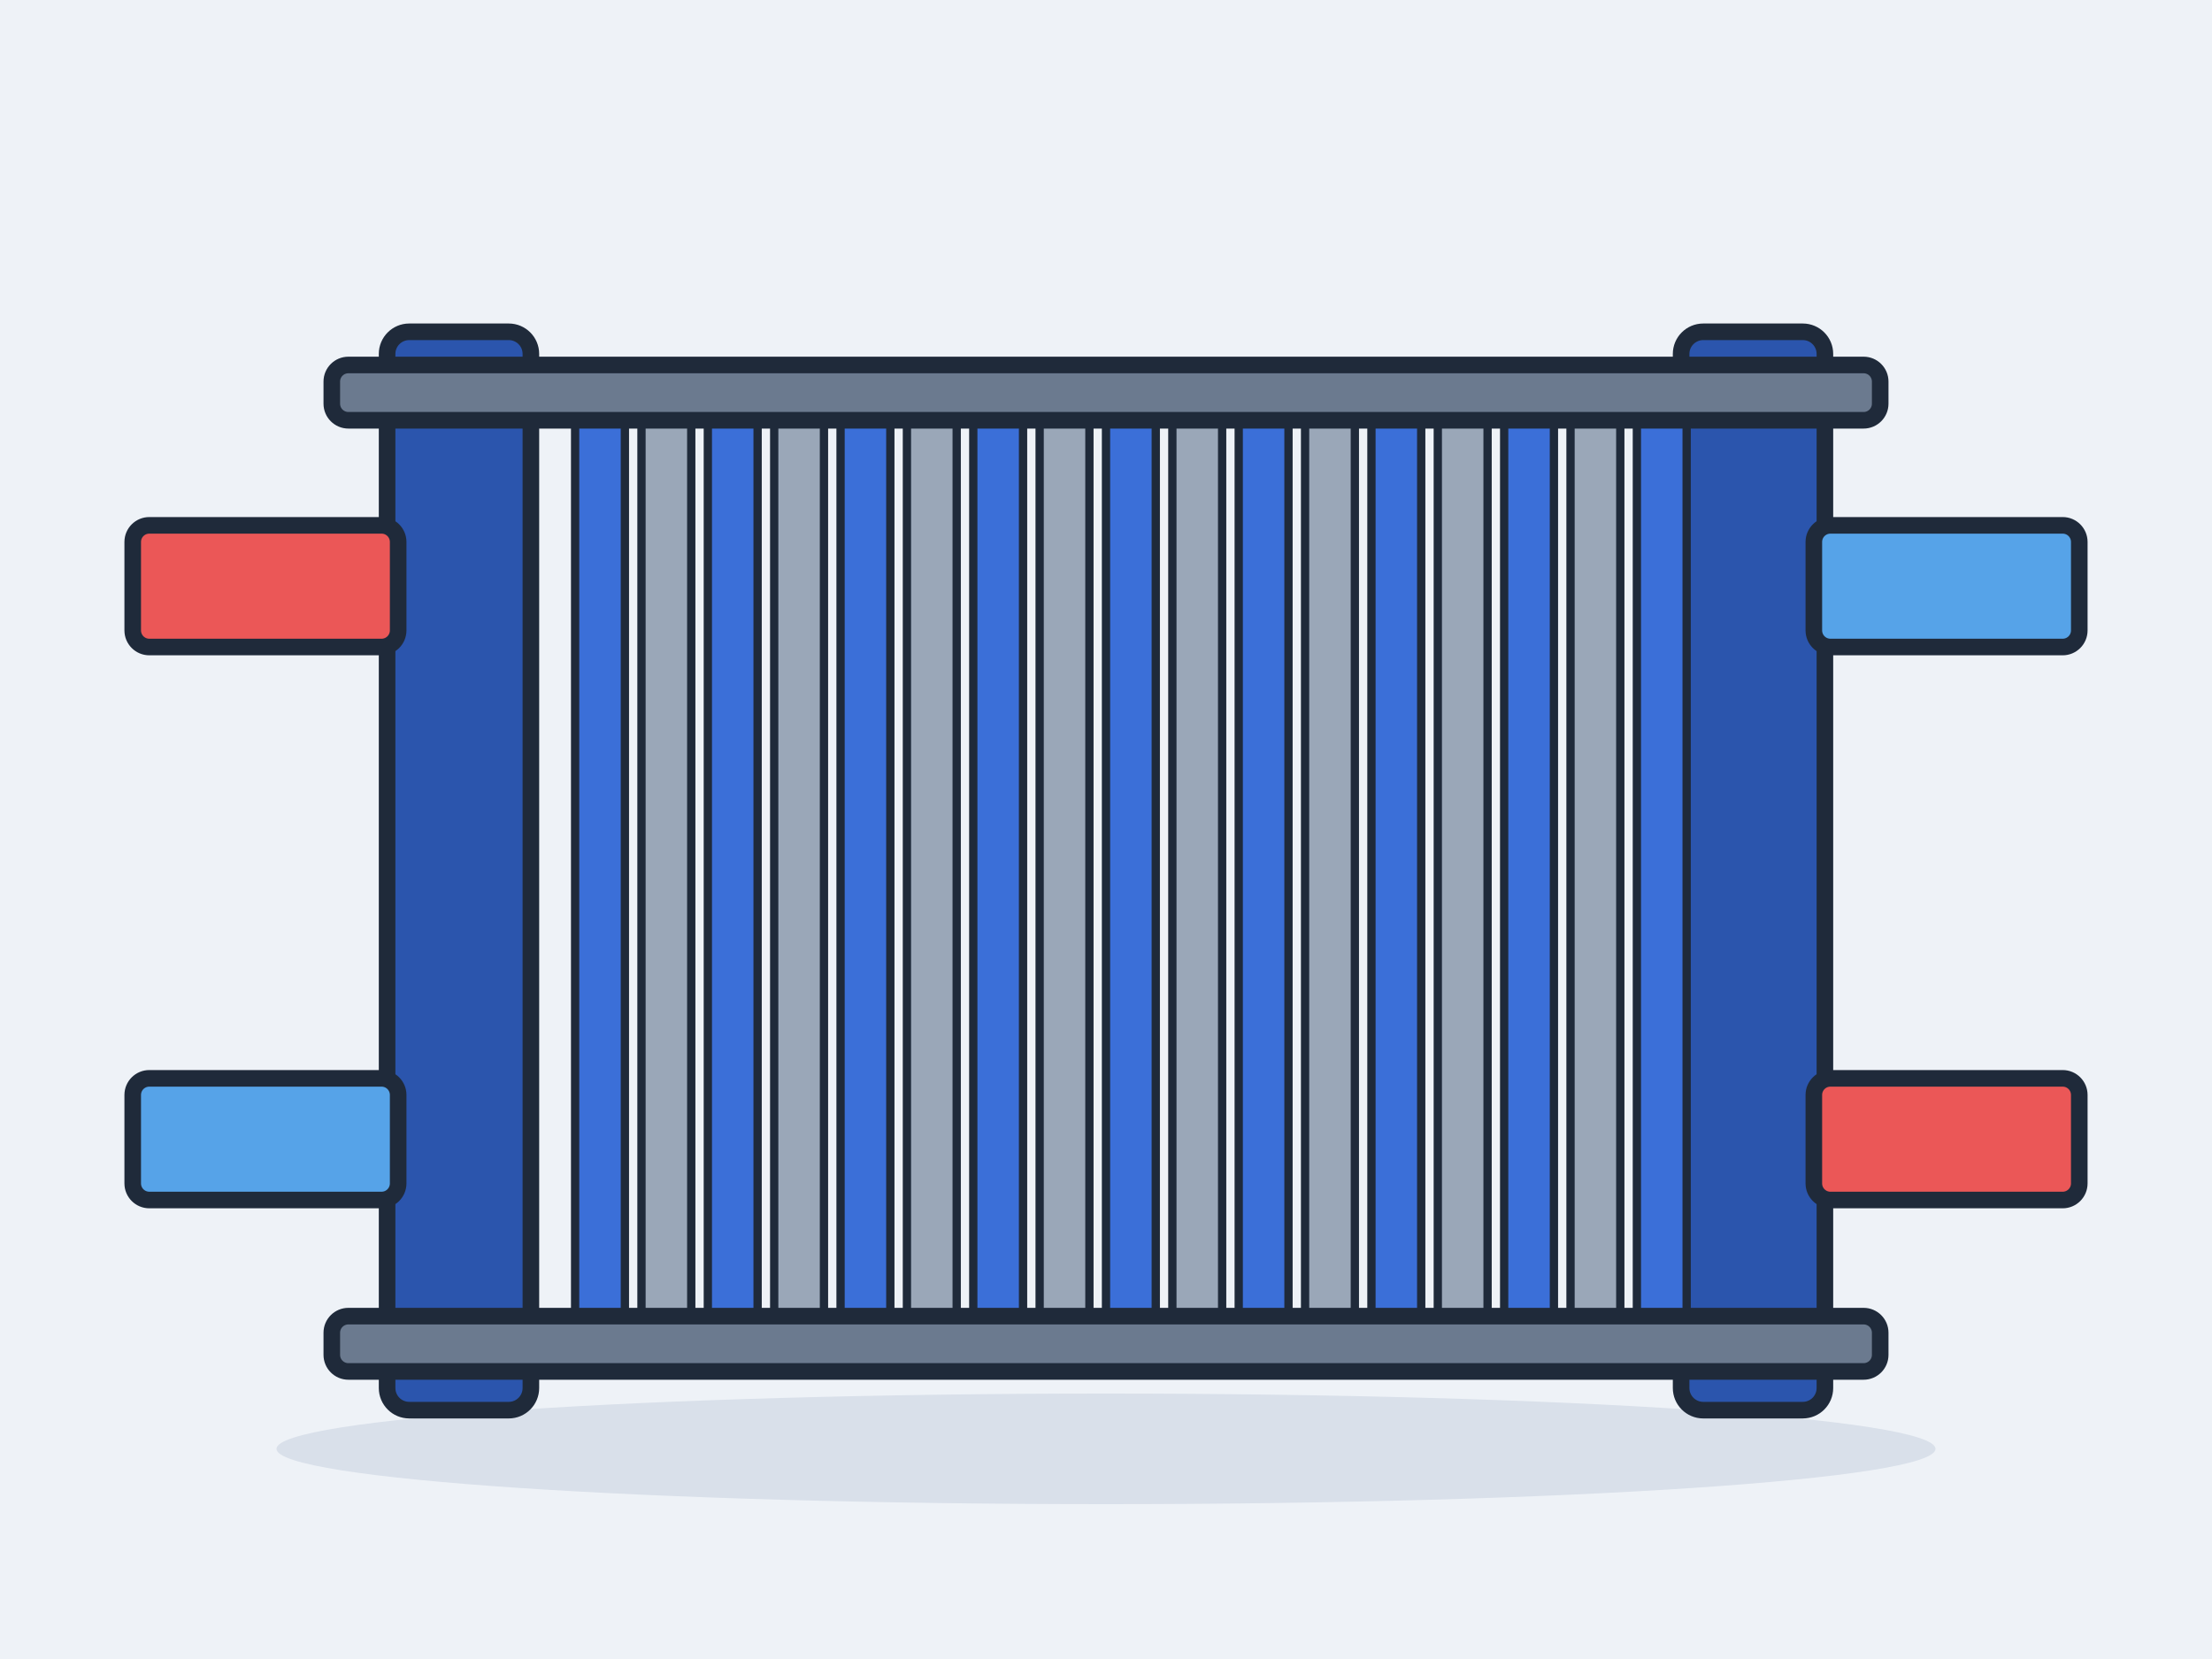
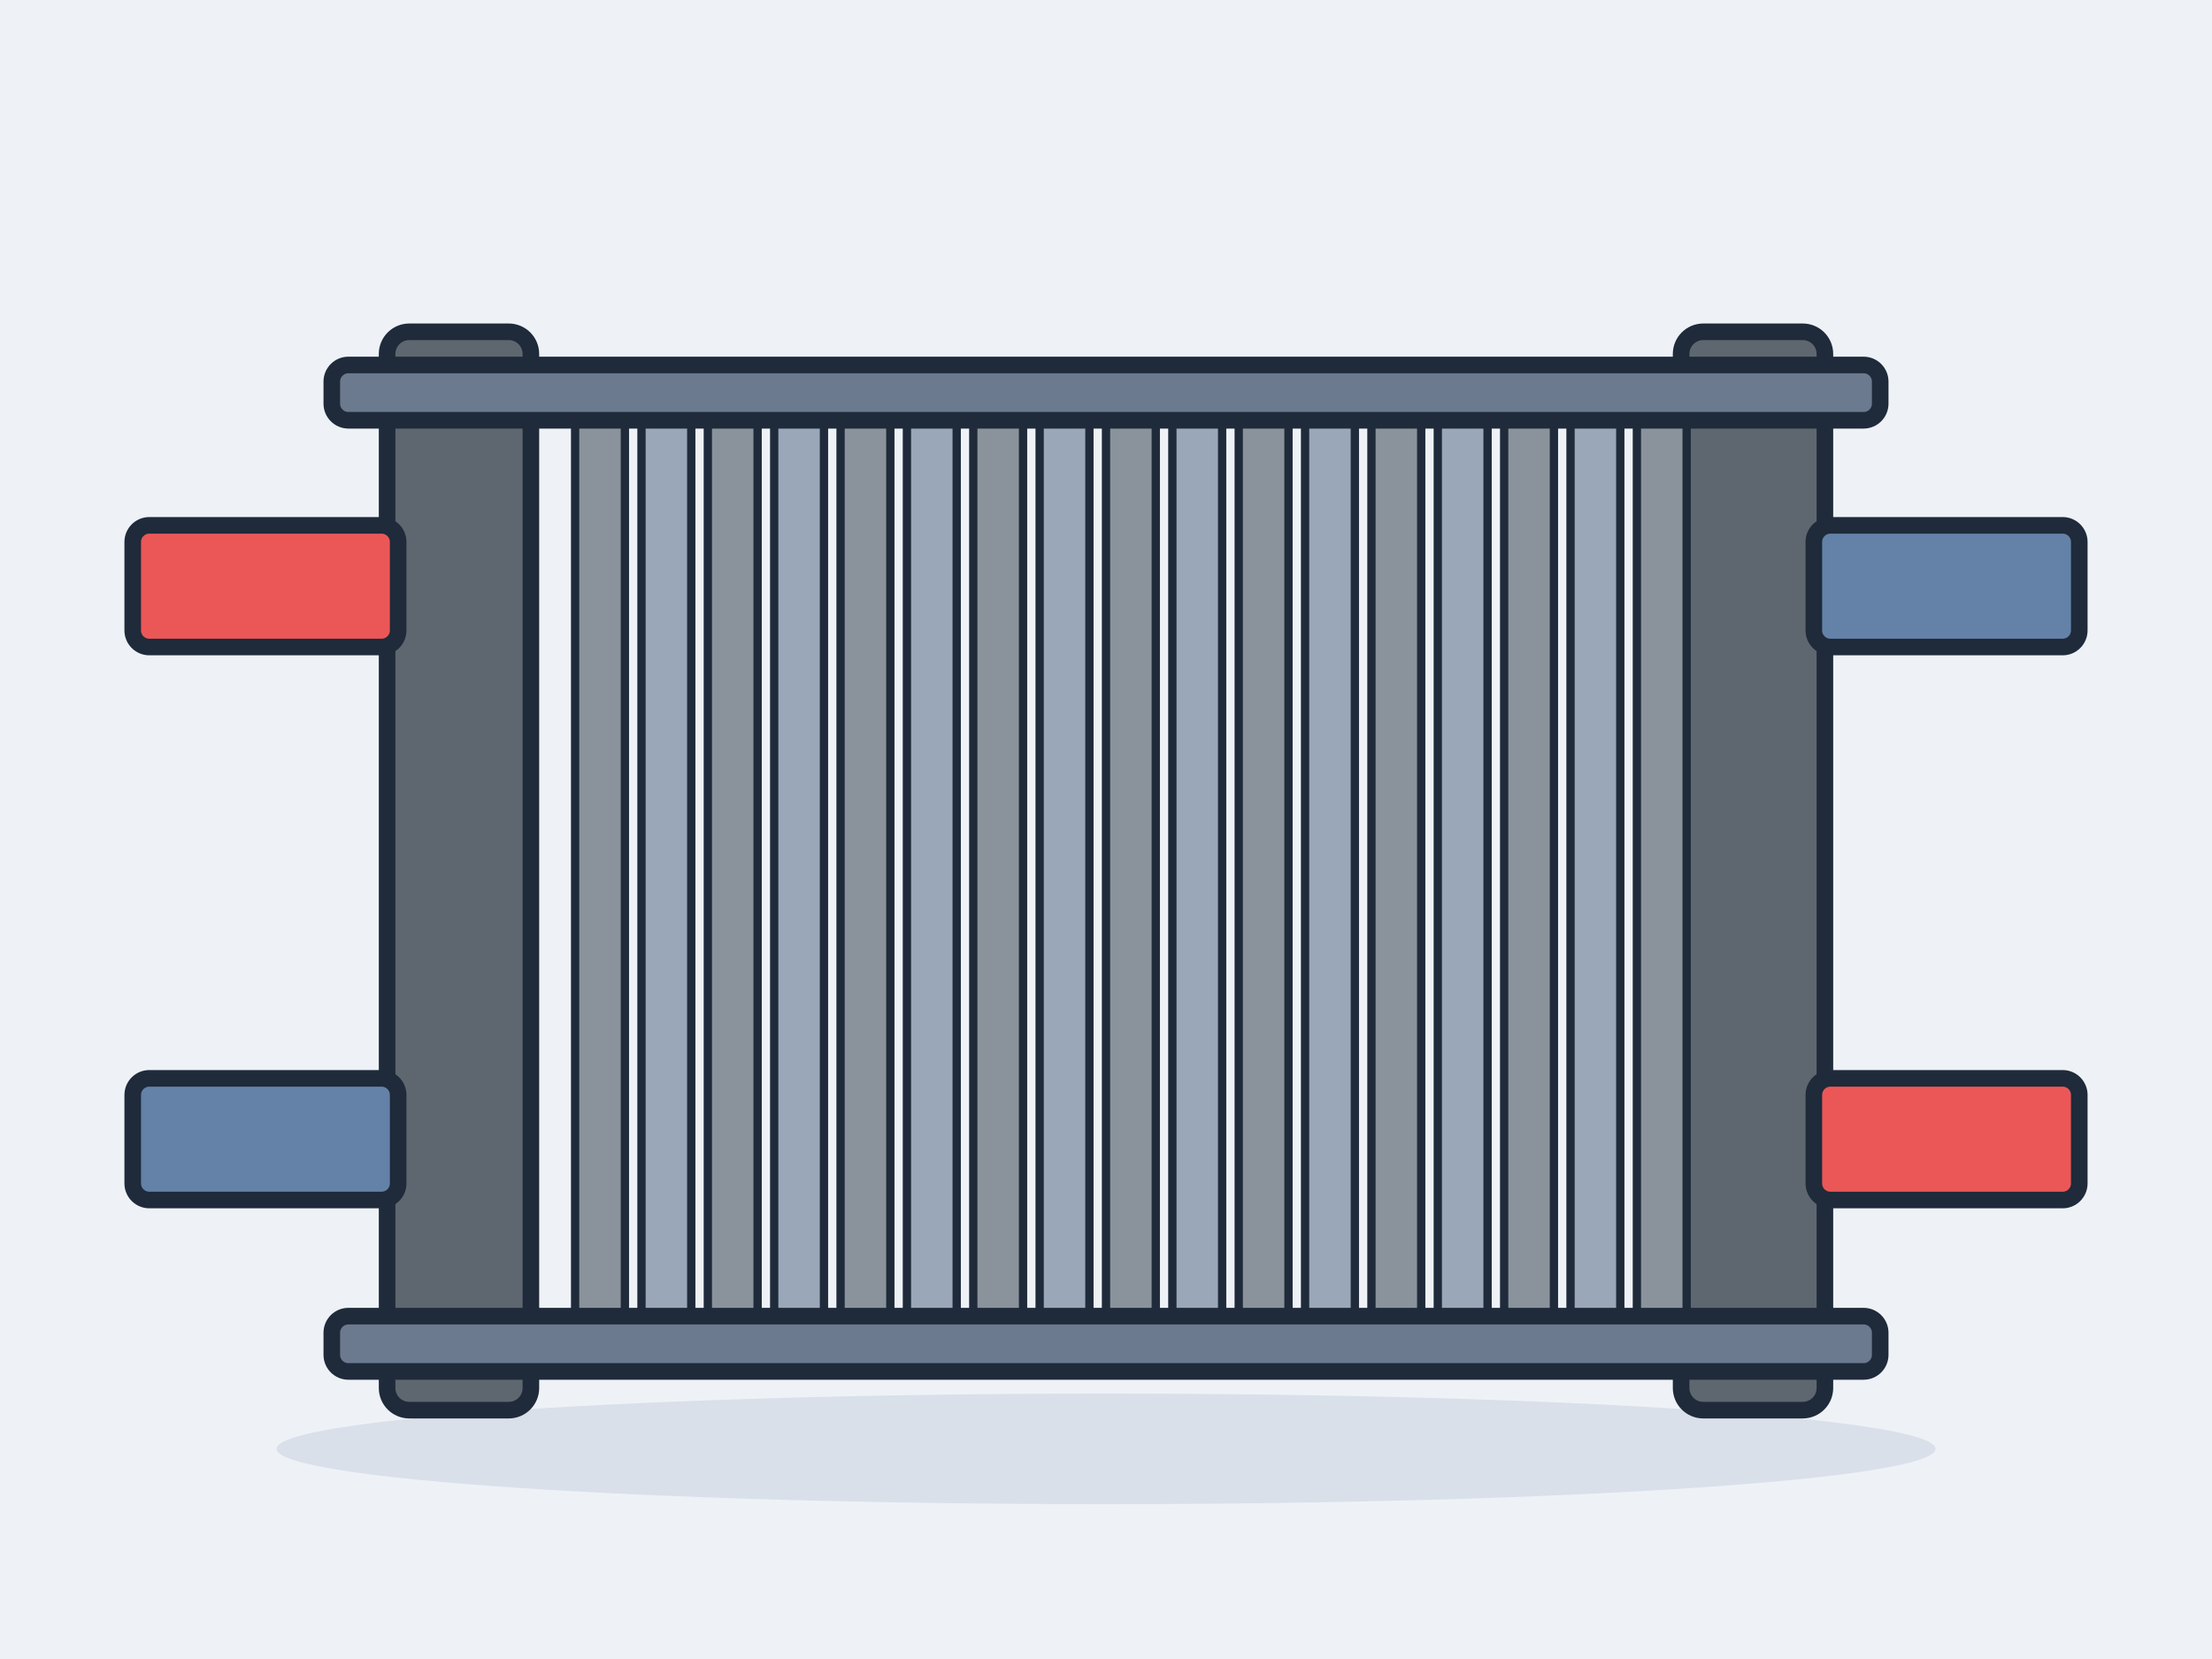
<svg xmlns="http://www.w3.org/2000/svg" viewBox="0 0 400 300">
  <rect width="400" height="300" fill="#eef2f7" />
  <ellipse cx="200" cy="262" rx="150" ry="10" fill="#d9e0ea" />
-   <rect x="70" y="60" width="26" height="195" rx="4" fill="#2b55ad" stroke="#1f2a3a" stroke-width="3" stroke-linejoin="round" />
-   <rect x="304" y="60" width="26" height="195" rx="4" fill="#2b55ad" stroke="#1f2a3a" stroke-width="3" stroke-linejoin="round" />
-   <rect x="104" y="75" width="9" height="165" rx="2" fill="#3b6fd8" stroke="#1f2a3a" stroke-width="1.5" />
+   <rect x="70" y="60" width="26" height="195" rx="4" fill="#5E6770" stroke="#1f2a3a" stroke-width="3" stroke-linejoin="round" />
+   <rect x="304" y="60" width="26" height="195" rx="4" fill="#5E6770" stroke="#1f2a3a" stroke-width="3" stroke-linejoin="round" />
+   <rect x="104" y="75" width="9" height="165" rx="2" fill="#8A939C" stroke="#1f2a3a" stroke-width="1.5" />
  <rect x="116" y="75" width="9" height="165" rx="2" fill="#9aa7b8" stroke="#1f2a3a" stroke-width="1.5" />
-   <rect x="128" y="75" width="9" height="165" rx="2" fill="#3b6fd8" stroke="#1f2a3a" stroke-width="1.5" />
+   <rect x="128" y="75" width="9" height="165" rx="2" fill="#8A939C" stroke="#1f2a3a" stroke-width="1.5" />
  <rect x="140" y="75" width="9" height="165" rx="2" fill="#9aa7b8" stroke="#1f2a3a" stroke-width="1.5" />
-   <rect x="152" y="75" width="9" height="165" rx="2" fill="#3b6fd8" stroke="#1f2a3a" stroke-width="1.5" />
+   <rect x="152" y="75" width="9" height="165" rx="2" fill="#8A939C" stroke="#1f2a3a" stroke-width="1.5" />
  <rect x="164" y="75" width="9" height="165" rx="2" fill="#9aa7b8" stroke="#1f2a3a" stroke-width="1.5" />
-   <rect x="176" y="75" width="9" height="165" rx="2" fill="#3b6fd8" stroke="#1f2a3a" stroke-width="1.5" />
+   <rect x="176" y="75" width="9" height="165" rx="2" fill="#8A939C" stroke="#1f2a3a" stroke-width="1.5" />
  <rect x="188" y="75" width="9" height="165" rx="2" fill="#9aa7b8" stroke="#1f2a3a" stroke-width="1.5" />
-   <rect x="200" y="75" width="9" height="165" rx="2" fill="#3b6fd8" stroke="#1f2a3a" stroke-width="1.5" />
+   <rect x="200" y="75" width="9" height="165" rx="2" fill="#8A939C" stroke="#1f2a3a" stroke-width="1.5" />
  <rect x="212" y="75" width="9" height="165" rx="2" fill="#9aa7b8" stroke="#1f2a3a" stroke-width="1.5" />
-   <rect x="224" y="75" width="9" height="165" rx="2" fill="#3b6fd8" stroke="#1f2a3a" stroke-width="1.5" />
+   <rect x="224" y="75" width="9" height="165" rx="2" fill="#8A939C" stroke="#1f2a3a" stroke-width="1.5" />
  <rect x="236" y="75" width="9" height="165" rx="2" fill="#9aa7b8" stroke="#1f2a3a" stroke-width="1.5" />
-   <rect x="248" y="75" width="9" height="165" rx="2" fill="#3b6fd8" stroke="#1f2a3a" stroke-width="1.5" />
+   <rect x="248" y="75" width="9" height="165" rx="2" fill="#8A939C" stroke="#1f2a3a" stroke-width="1.5" />
  <rect x="260" y="75" width="9" height="165" rx="2" fill="#9aa7b8" stroke="#1f2a3a" stroke-width="1.5" />
-   <rect x="272" y="75" width="9" height="165" rx="2" fill="#3b6fd8" stroke="#1f2a3a" stroke-width="1.5" />
+   <rect x="272" y="75" width="9" height="165" rx="2" fill="#8A939C" stroke="#1f2a3a" stroke-width="1.5" />
  <rect x="284" y="75" width="9" height="165" rx="2" fill="#9aa7b8" stroke="#1f2a3a" stroke-width="1.5" />
-   <rect x="296" y="75" width="9" height="165" rx="2" fill="#3b6fd8" stroke="#1f2a3a" stroke-width="1.5" />
+   <rect x="296" y="75" width="9" height="165" rx="2" fill="#8A939C" stroke="#1f2a3a" stroke-width="1.5" />
  <rect x="60" y="66" width="280" height="10" rx="3" fill="#6b7a8f" stroke="#1f2a3a" stroke-width="3" stroke-linejoin="round" />
  <rect x="60" y="238" width="280" height="10" rx="3" fill="#6b7a8f" stroke="#1f2a3a" stroke-width="3" stroke-linejoin="round" />
  <rect x="24" y="95" width="48" height="22" rx="3" fill="#eb5757" stroke="#1f2a3a" stroke-width="3" stroke-linejoin="round" />
-   <rect x="24" y="195" width="48" height="22" rx="3" fill="#56a3e8" stroke="#1f2a3a" stroke-width="3" stroke-linejoin="round" />
-   <rect x="328" y="95" width="48" height="22" rx="3" fill="#56a3e8" stroke="#1f2a3a" stroke-width="3" stroke-linejoin="round" />
+   <rect x="24" y="195" width="48" height="22" rx="3" fill="#6482A8" stroke="#1f2a3a" stroke-width="3" stroke-linejoin="round" />
+   <rect x="328" y="95" width="48" height="22" rx="3" fill="#6482A8" stroke="#1f2a3a" stroke-width="3" stroke-linejoin="round" />
  <rect x="328" y="195" width="48" height="22" rx="3" fill="#eb5757" stroke="#1f2a3a" stroke-width="3" stroke-linejoin="round" />
</svg>
